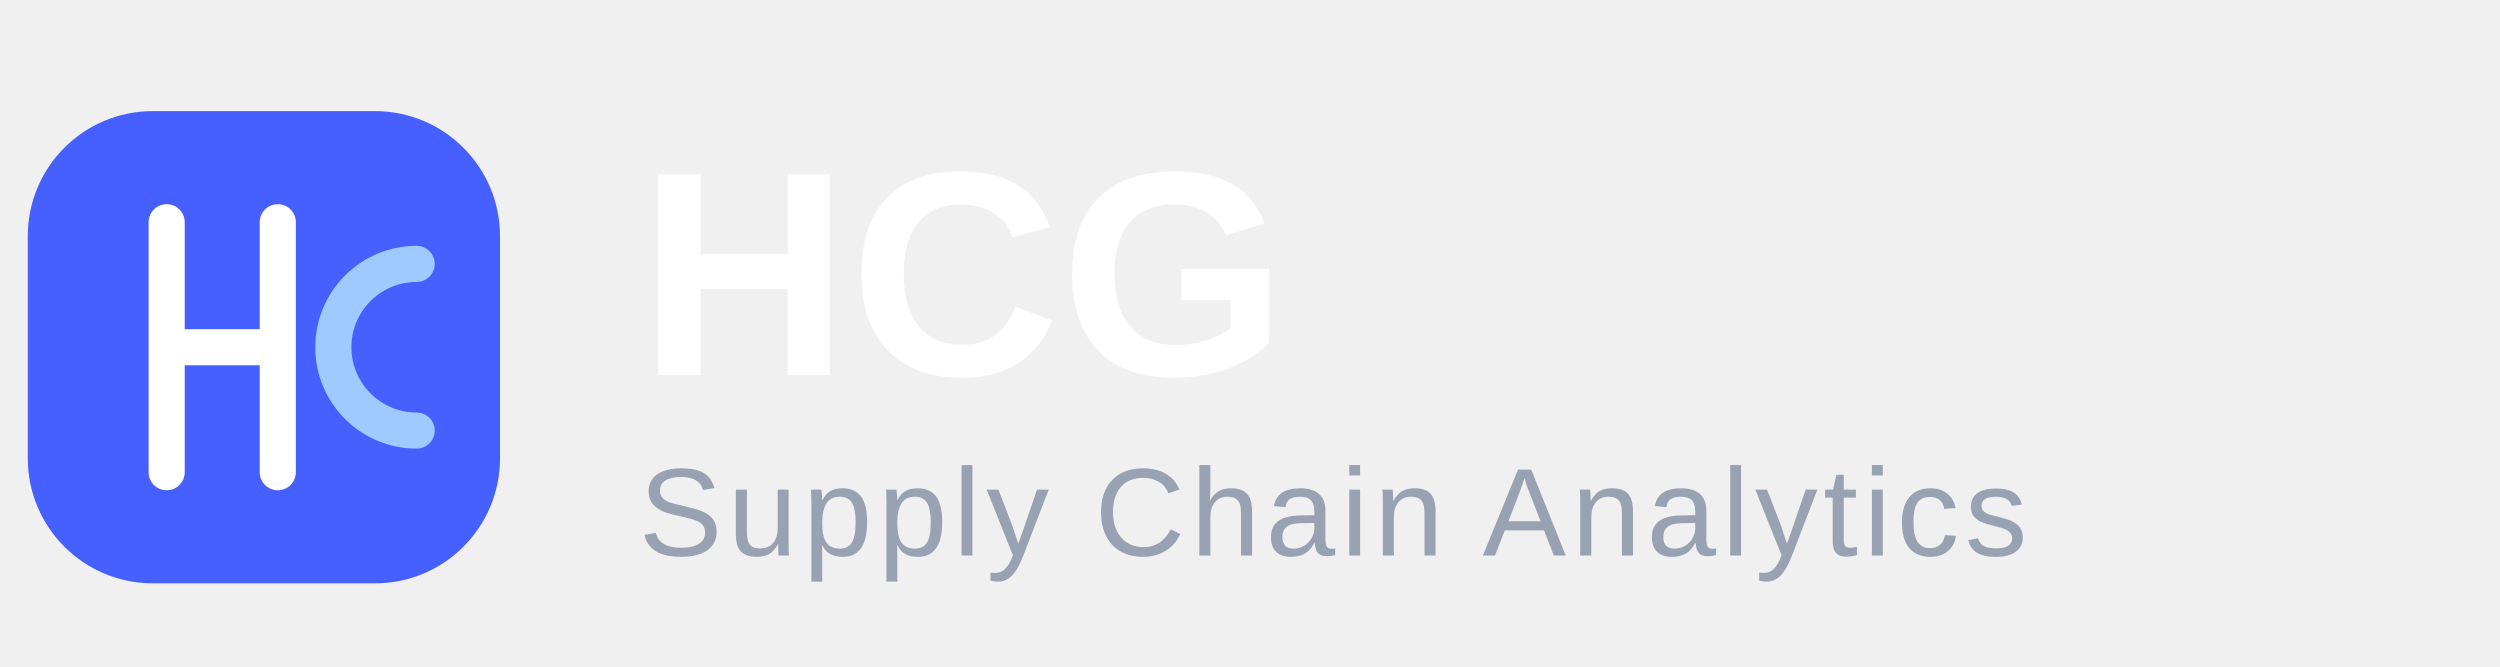
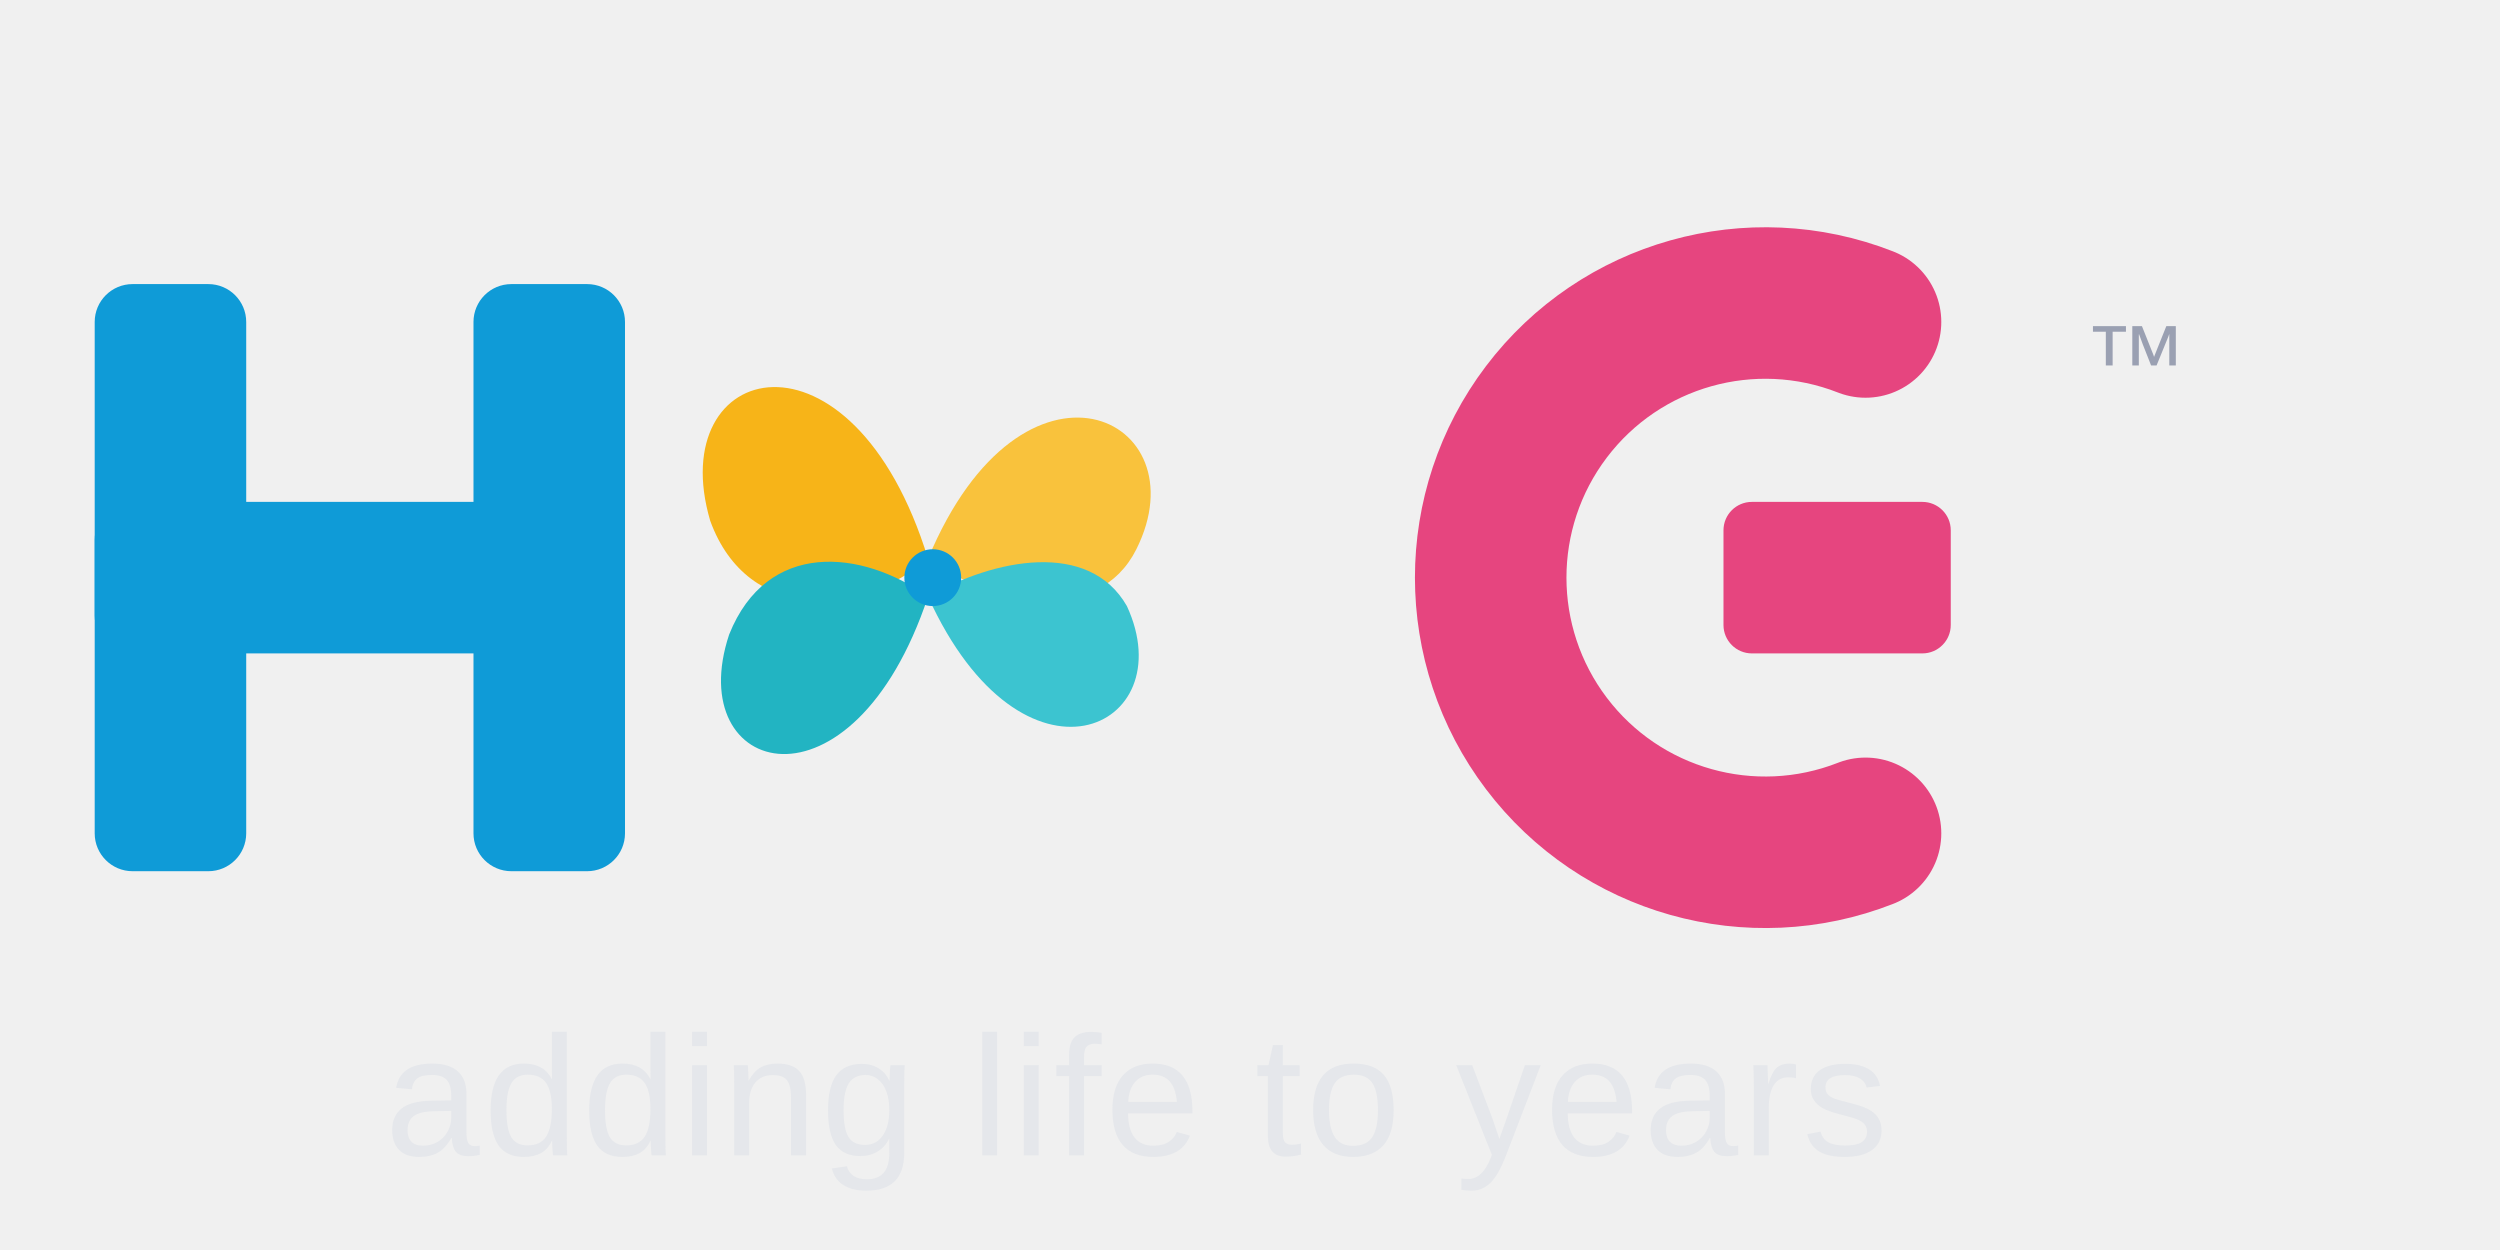
- <svg xmlns="http://www.w3.org/2000/svg" width="180" height="48" viewBox="0 0 180 48" fill="none">
-   <rect x="2" y="8" width="34" height="34" rx="9" fill="#465fff" />
-   <path d="M12 16v18M12 25h8M20 16v18" stroke="#fff" stroke-width="2.6" stroke-linecap="round" />
-   <path d="M30 19a5 5 0 100 12" stroke="#9ecbff" stroke-width="2.6" stroke-linecap="round" fill="none" />
-   <text x="46" y="27" font-family="Outfit, Arial, sans-serif" font-size="21" font-weight="700" fill="#ffffff">HCG</text>
-   <text x="46" y="40" font-family="Outfit, Arial, sans-serif" font-size="9" font-weight="500" letter-spacing="0.4" fill="#98a2b3">Supply Chain Analytics</text>
+ <svg xmlns="http://www.w3.org/2000/svg" width="264" height="132" viewBox="0 0 264 132" fill="none">
+   <g fill="#0f9bd7">
+     <rect x="10" y="30" width="16" height="62" rx="4" />
+     <rect x="50" y="30" width="16" height="62" rx="4" />
+     <rect x="10" y="53" width="56" height="16" rx="4" />
+   </g>
+   <g transform="translate(97,61)">
+     <path d="M1 -2 C-7 -28 -27 -23 -22 -6 C-18 5 -6 4 1 -2 Z" fill="#f7b418" />
+     <path d="M1 -2 C11 -26 30 -17 23 -3 C19 5 8 3 1 -2 Z" fill="#f9c23c" />
+     <path d="M1 2 C-7 26 -25 21 -20 6 C-16 -4 -6 -3 1 2 Z" fill="#22b4c2" />
+     <path d="M1 2 C11 24 28 16 22 3 C18 -4 8 -2 1 2 Z" fill="#3cc4d0" />
+     <circle cx="1.5" cy="0" r="3" fill="#0f9bd7" />
+   </g>
+   <path d="M197 34 A29 29 0 1 0 197 88" fill="none" stroke="#e6457f" stroke-width="16" stroke-linecap="round" />
+   <rect x="182" y="53" width="24" height="16" rx="3" fill="#e6457f" />
+   <text x="220" y="42" font-family="Arial, sans-serif" font-size="11" fill="#9aa0b2">™</text>
+   <text x="120" y="122" text-anchor="middle" font-family="Outfit, 'Segoe UI', Arial, sans-serif" font-size="18" font-weight="500" letter-spacing="0.4" fill="#e5e7eb">adding life to years</text>
</svg>
